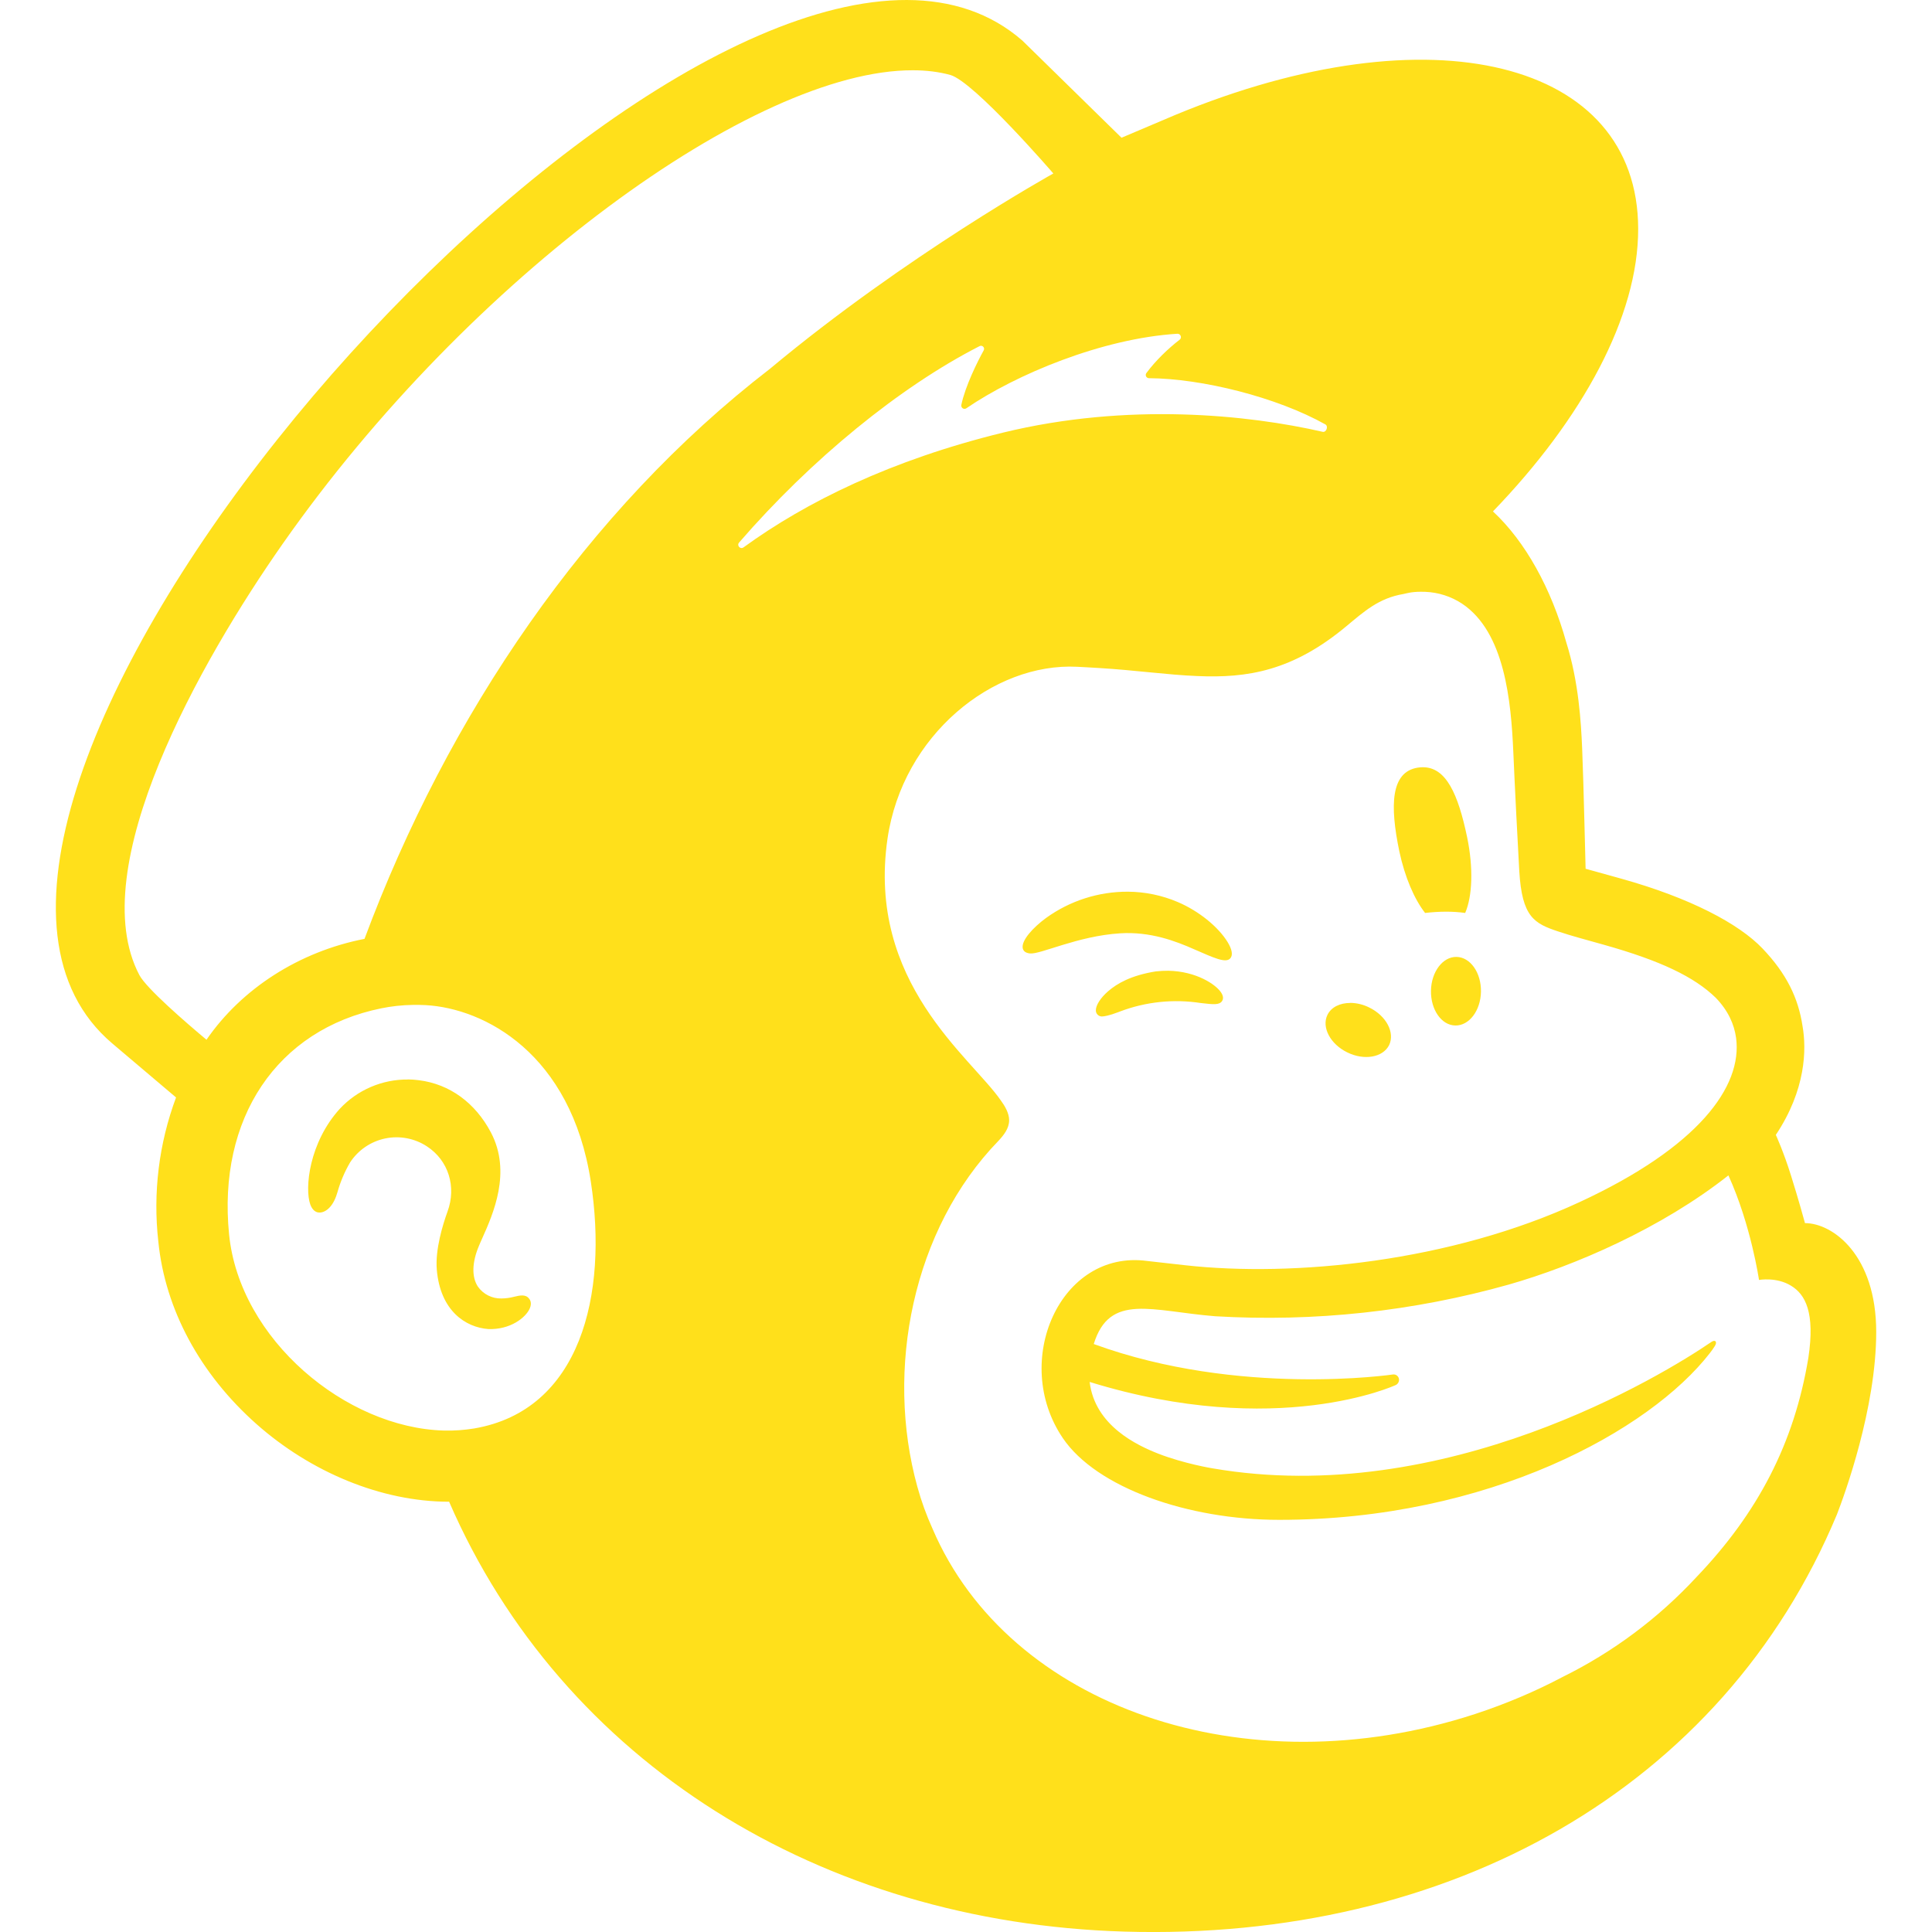
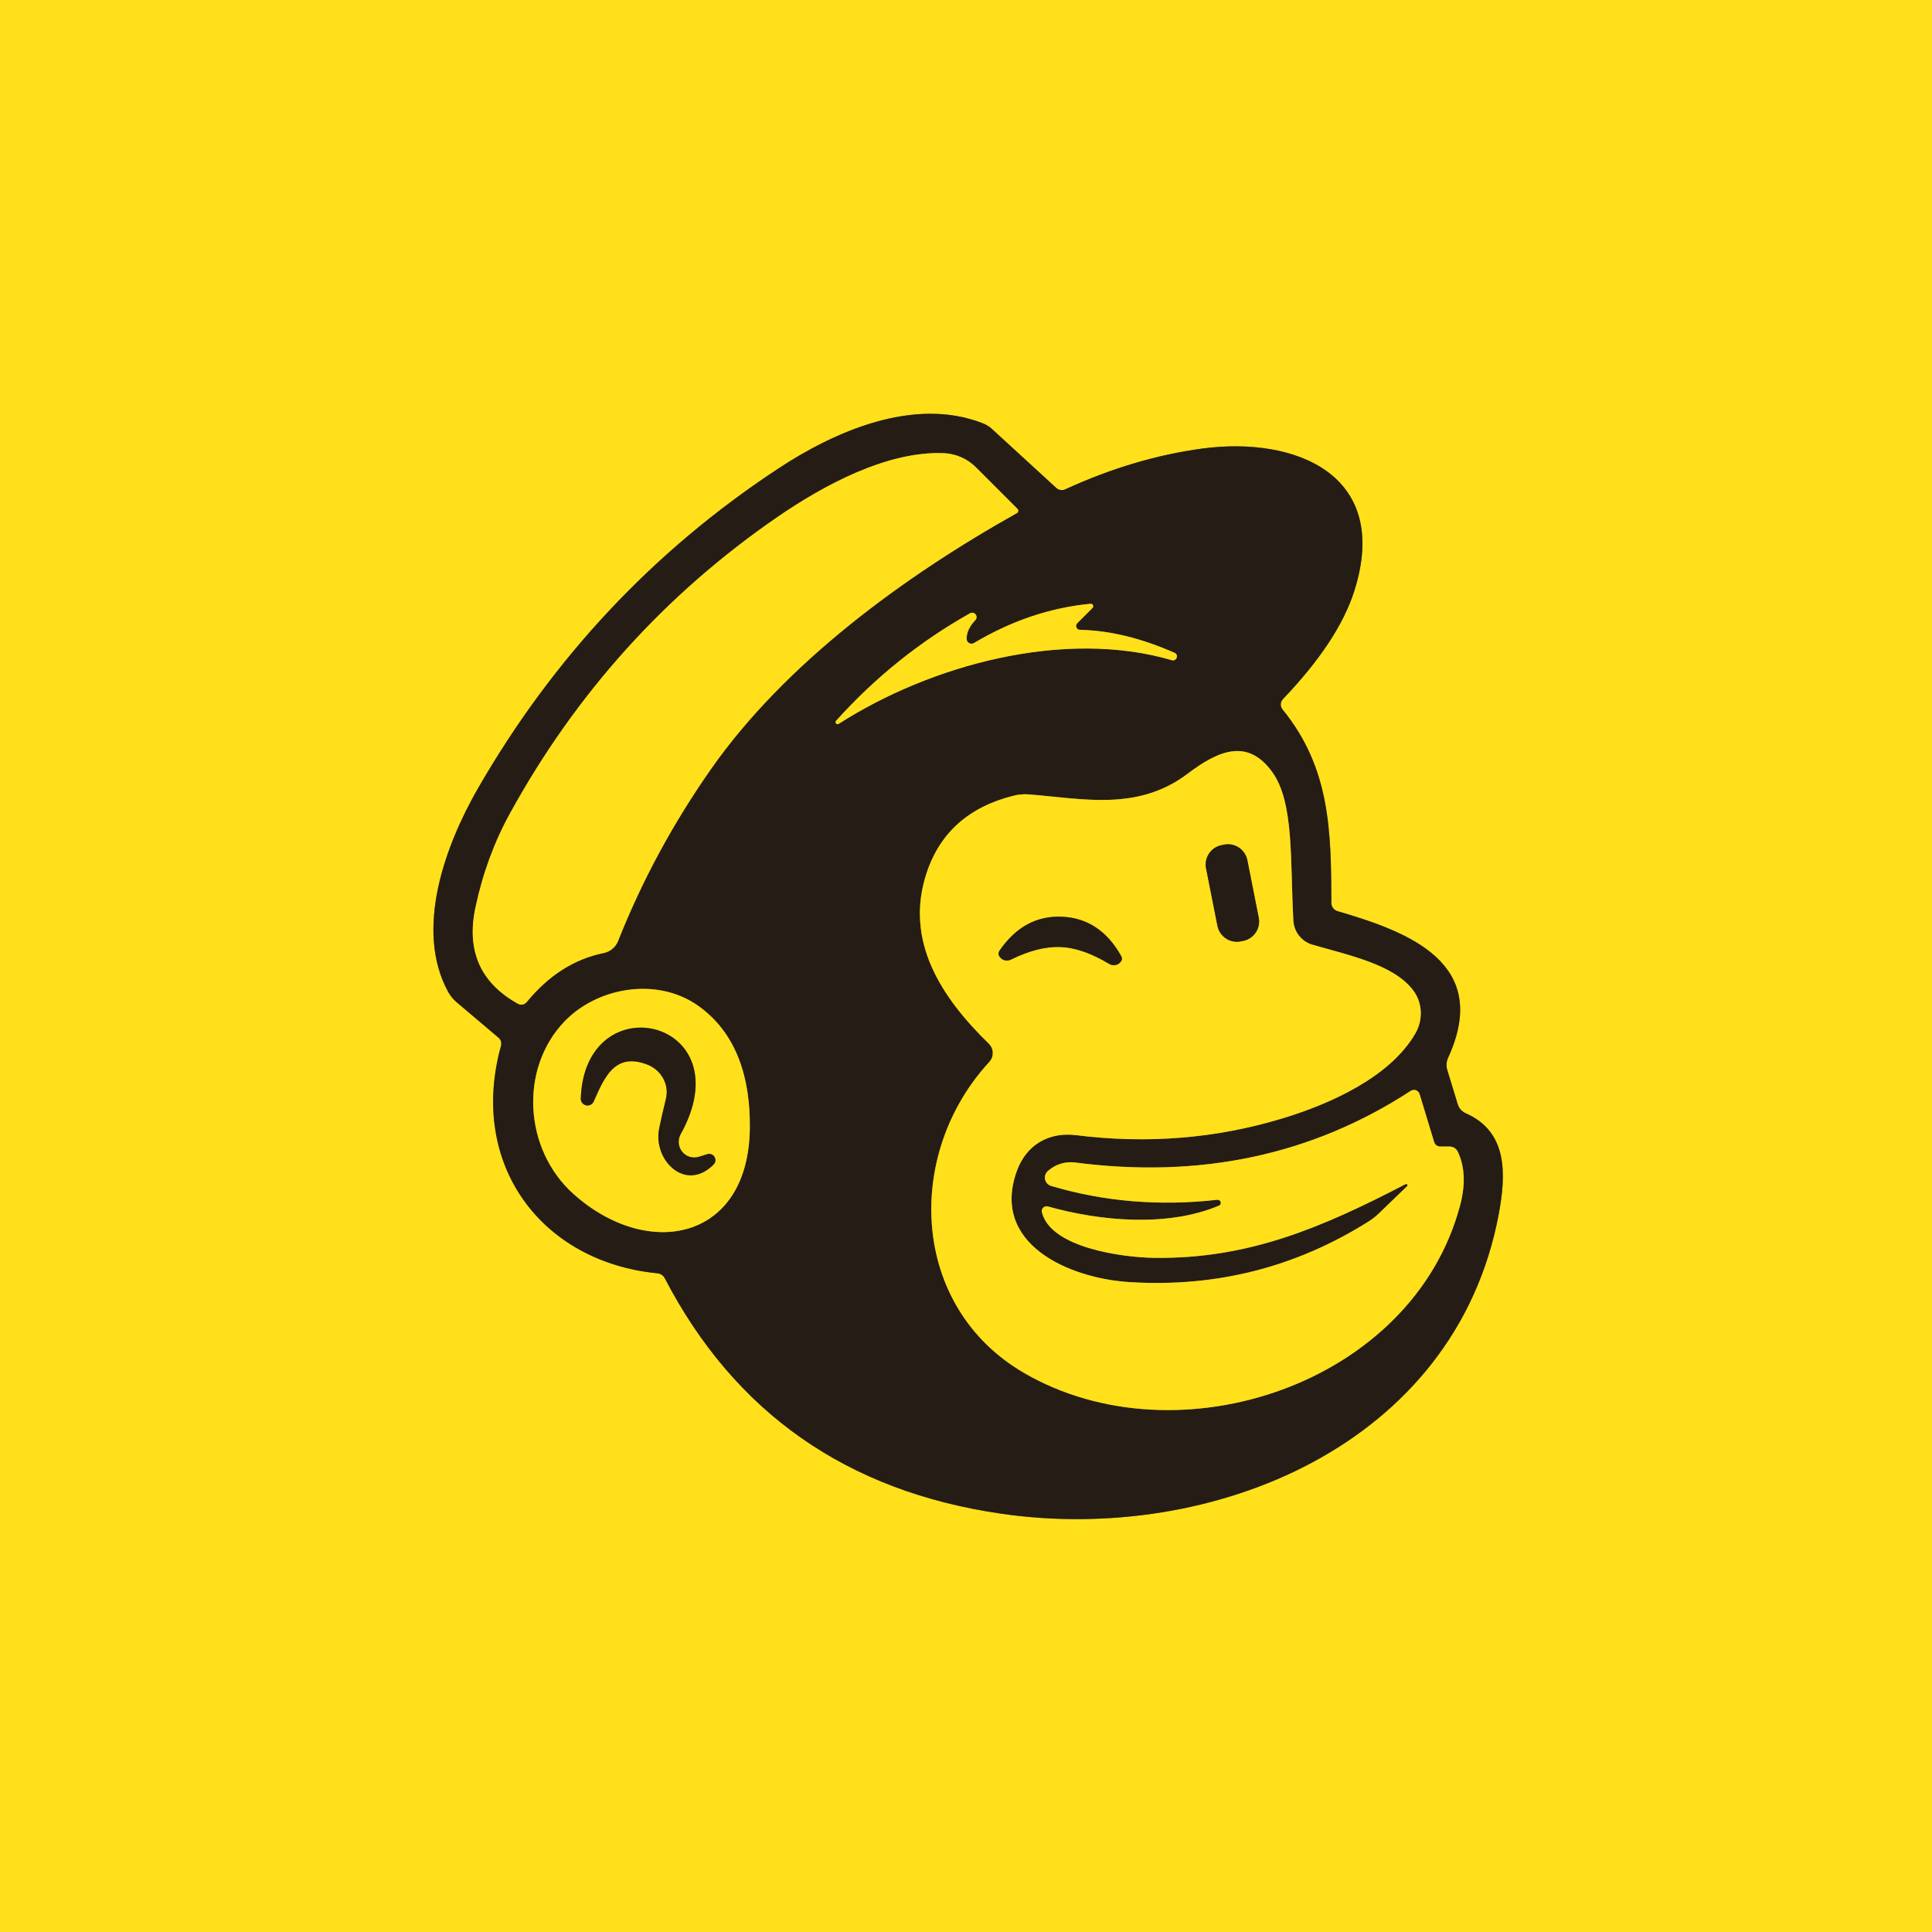
- <svg xmlns="http://www.w3.org/2000/svg" fill="#FFE01B" role="img" viewBox="0 0 24 24">
-   <path d="M11.267 0C6.791-.015-1.82 10.246 1.397 12.964l.79.669a3.88 3.88 0 0 0-.22 1.792c.084.84.518 1.644 1.22 2.266.666.59 1.542.964 2.392.964 1.406 3.24 4.62 5.228 8.386 5.34 4.04.12 7.433-1.776 8.854-5.182.093-.24.488-1.316.488-2.267 0-.956-.54-1.352-.885-1.352-.01-.037-.078-.286-.172-.586-.093-.3-.19-.51-.19-.51.375-.563.382-1.065.332-1.35-.053-.353-.2-.653-.496-.964-.296-.311-.902-.63-1.753-.868l-.446-.124c-.002-.019-.024-1.053-.043-1.497-.014-.32-.042-.822-.197-1.315-.186-.668-.508-1.253-.911-1.627 1.112-1.152 1.806-2.422 1.804-3.511-.003-2.095-2.576-2.729-5.746-1.416l-.672.285A678.22 678.22 0 0 0 12.7.504C12.304.159 11.817.002 11.267 0zm.073.873c.166 0 .322.019.465.058.297.084 1.28 1.224 1.28 1.224s-1.826 1.013-3.52 2.426c-2.28 1.757-4.005 4.311-5.037 7.082-.811.158-1.526.618-1.963 1.253-.261-.218-.748-.64-.834-.804-.698-1.326.761-3.902 1.781-5.357C5.834 3.44 9.37.867 11.34.873zm3.286 3.273c.04-.002.06.05.028.074-.143.11-.299.26-.413.414a.04.04 0 0 0 .031.064c.659.004 1.587.235 2.192.574.041.023.012.103-.034.092-.915-.21-2.414-.369-3.97.01-1.39.34-2.45.863-3.224 1.426-.04.028-.086-.023-.055-.06.896-1.035 1.999-1.935 2.987-2.44.034-.018.07.019.052.052-.079.143-.23.447-.278.678-.007.035.032.063.062.042.615-.42 1.684-.868 2.622-.926zm3.023 3.205l.056.001a.896.896 0 0 1 .456.146c.534.355.61 1.216.638 1.845.015.36.059 1.229.074 1.478.034.571.184.651.487.751.17.057.33.098.563.164.706.198 1.125.4 1.39.658.157.162.23.333.253.497.083.608-.472 1.36-1.942 2.041-1.607.746-3.557.935-4.904.785l-.471-.053c-1.078-.145-1.693 1.247-1.046 2.201.417.615 1.552 1.015 2.688 1.015 2.604 0 4.605-1.111 5.35-2.072a.987.987 0 0 0 .06-.085c.036-.055.006-.085-.04-.054-.608.416-3.31 2.069-6.2 1.571 0 0-.351-.057-.672-.182-.255-.1-.788-.344-.853-.891 2.333.72 3.801.039 3.801.039a.072.072 0 0 0 .042-.072.067.067 0 0 0-.074-.06s-1.911.283-3.718-.378c.197-.64.72-.408 1.51-.345a11.045 11.045 0 0 0 3.647-.394c.818-.234 1.892-.697 2.727-1.356.281.618.38 1.299.38 1.299s.219-.04.4.073c.173.106.299.326.213.895-.176 1.063-.628 1.926-1.387 2.72a5.714 5.714 0 0 1-1.666 1.244c-.34.18-.704.334-1.087.46-2.863.935-5.794-.093-6.739-2.3a3.545 3.545 0 0 1-.189-.522c-.403-1.455-.06-3.2 1.008-4.299.065-.07.132-.153.132-.256 0-.087-.055-.179-.102-.243-.374-.543-1.669-1.466-1.409-3.254.187-1.284 1.31-2.189 2.357-2.135.089.004.177.01.266.015.453.027.85.085 1.223.1.625.028 1.187-.063 1.853-.618.225-.187.405-.35.71-.401.028-.005.092-.028.215-.028zm.022 2.18a.42.42 0 0 0-.06.005c-.335.054-.347.468-.228 1.04.068.32.187.595.32.765.175-.02.343-.022.498 0 .089-.205.104-.557.024-.942-.112-.535-.261-.872-.554-.868zm-3.66 1.546a1.724 1.724 0 0 0-1.016.326c-.16.117-.311.28-.29.378.008.032.031.056.088.063.131.015.592-.217 1.122-.25.374-.023.684.094.923.2.239.104.386.173.443.113.037-.038.026-.11-.031-.204-.118-.192-.36-.387-.618-.497a1.601 1.601 0 0 0-.621-.129zm4.082.81c-.171-.003-.313.186-.317.42-.004.236.131.43.303.432.172.003.314-.185.318-.42.004-.236-.132-.429-.304-.432zm-3.58.172c-.05 0-.102.002-.155.008-.311.05-.483.152-.593.247-.094.082-.152.173-.152.237a.075.075 0 0 0 .075.076c.07 0 .228-.063.228-.063a1.98 1.98 0 0 1 1.001-.104c.157.018.23.027.265-.026.01-.016.022-.049-.01-.1-.063-.103-.311-.269-.66-.275zm2.26.4c-.127 0-.235.051-.283.148-.075.154.035.363.246.466.21.104.443.063.52-.09.075-.155-.035-.364-.246-.467a.542.542 0 0 0-.237-.058zm-11.635.024c.048 0 .098 0 .149.003.73.04 1.806.6 2.052 2.19.217 1.41-.128 2.843-1.449 3.069-.123.02-.248.029-.374.026-1.22-.033-2.539-1.132-2.67-2.435-.145-1.44.591-2.548 1.894-2.811.117-.024.252-.04.398-.042zm-.07.927a1.144 1.144 0 0 0-.847.364c-.38.418-.439.988-.366 1.19.027.073.07.094.1.098.064.008.16-.039.22-.2a1.2 1.2 0 0 0 .017-.052 1.58 1.58 0 0 1 .157-.37.689.689 0 0 1 .955-.199c.266.174.369.5.255.81-.058.161-.154.469-.133.721.043.511.357.717.64.738.274.01.466-.143.515-.256.029-.067.005-.107-.011-.125-.043-.053-.113-.037-.18-.021a.638.638 0 0 1-.16.022.347.347 0 0 1-.294-.148c-.078-.12-.073-.3.013-.504.011-.028.025-.058.04-.092.138-.308.368-.825.11-1.317-.195-.37-.513-.602-.894-.65a1.135 1.135 0 0 0-.138-.01z" />
+ <svg xmlns="http://www.w3.org/2000/svg" version="1.1" viewBox="0.00 0.00 180.00 180.00" width="128" height="128">
+   <g stroke-width="2.00" fill="none" stroke-linecap="butt">
+     <path stroke="#927e18" vector-effect="non-scaling-stroke" d="   M 119.53 65.13   Q 124.70 59.72 126.18 55.05   C 129.61 44.25 120.75 40.63 112.02 41.79   Q 105.65 42.65 99.25 45.59   A 0.76 0.75 53.4 0 1 98.41 45.46   L 92.40 39.95   A 2.77 2.74 76.3 0 0 91.57 39.44   C 85.16 36.92 77.73 40.20 72.46 43.69   Q 55.06 55.16 44.51 73.49   C 41.47 78.78 38.59 86.64 41.76 92.42   A 3.56 3.56 0.0 0 0 42.55 93.38   L 46.45 96.68   A 0.74 0.73 -62.4 0 1 46.68 97.43   C 43.62 108.47 50.42 117.57 61.25 118.63   A 0.86 0.85 78.2 0 1 61.93 119.08   Q 71.72 137.91 93.30 141.03   C 112.89 143.87 135.57 134.71 139.63 113.14   C 140.34 109.35 140.46 105.43 136.56 103.72   A 1.36 1.35 -86.7 0 1 135.81 102.87   L 134.84 99.69   A 1.61 1.61 0.0 0 1 134.92 98.54   C 138.95 89.75 131.30 86.84 124.61 84.89   A 0.80 0.79 8.4 0 1 124.04 84.13   C 124.02 77.40 123.93 71.54 119.49 66.10   A 0.74 0.73 47.8 0 1 119.53 65.13" />
+     <path stroke="#927e18" vector-effect="non-scaling-stroke" d="   M 94.79 47.40   L 90.93 43.54   A 4.52 4.50 68.5 0 0 87.92 42.22   C 82.62 42.01 76.69 45.24 72.43 48.17   Q 56.77 58.95 47.52 75.77   Q 45.31 79.78 44.30 84.53   Q 43.00 90.60 48.26 93.52   A 0.64 0.64 0.0 0 0 49.07 93.36   Q 52.14 89.62 56.25 88.79   A 1.84 1.81 4.7 0 0 57.58 87.68   Q 60.93 79.23 66.25 71.64   C 73.15 61.80 84.17 53.73 94.73 47.81   A 0.26 0.25 53.7 0 0 94.79 47.40" />
+     <path stroke="#927e18" vector-effect="non-scaling-stroke" d="   M 109.63 61.26   A 0.34 0.34 0.0 0 0 109.45 60.83   Q 104.76 58.76 100.60 58.68   A 0.36 0.36 0.0 0 1 100.36 58.07   L 101.79 56.64   A 0.23 0.23 0.0 0 0 101.61 56.25   Q 95.98 56.79 90.74 59.91   A 0.45 0.45 0.0 0 1 90.06 59.54   Q 90.04 58.64 90.88 57.77   A 0.41 0.41 0.0 0 0 90.39 57.13   Q 83.37 61.07 77.89 67.16   A 0.19 0.19 0.0 0 0 78.14 67.44   C 86.74 61.93 99.16 58.57 109.18 61.51   A 0.37 0.36 17.4 0 0 109.63 61.28   L 109.63 61.26" />
+     <path stroke="#927e18" vector-effect="non-scaling-stroke" d="   M 131.08 110.53   L 128.50 113.02   A 6.13 5.74 4.9 0 1 127.51 113.80   Q 117.34 120.21 105.22 119.45   C 99.54 119.09 92.24 115.86 94.76 109.04   C 95.65 106.63 97.75 105.45 100.25 105.76   Q 110.21 107.01 119.48 104.20   C 124.04 102.82 129.54 100.31 131.87 96.28   A 3.72 3.58 -49.1 0 0 131.66 92.26   C 129.85 89.87 125.73 89.01 122.29 88.02   A 2.48 2.47 -83.7 0 1 120.50 85.78   C 120.19 80.11 120.58 74.75 118.52 71.91   C 116.22 68.75 113.50 69.93 110.66 72.08   C 105.98 75.62 100.85 74.40 95.83 74.01   A 4.37 4.31 39.9 0 0 94.49 74.12   Q 88.20 75.66 86.32 81.36   C 84.25 87.67 87.70 92.93 92.13 97.24   A 1.22 1.22 0.0 0 1 92.17 98.94   C 84.25 107.53 84.79 121.75 95.42 127.92   C 109.74 136.23 131.59 128.97 136.03 112.32   Q 136.81 109.40 135.82 107.30   A 0.85 0.84 77.1 0 0 135.06 106.82   L 134.17 106.82   A 0.59 0.57 81.0 0 1 133.62 106.41   L 132.26 101.93   A 0.55 0.55 0.0 0 0 131.44 101.63   Q 117.70 110.59 100.18 108.31   A 3.18 3.16 -61.2 0 0 97.70 109.04   L 97.63 109.10   A 0.81 0.81 0.0 0 0 97.93 110.49   Q 105.33 112.69 113.43 111.78   A 0.29 0.28 29.9 0 1 113.58 112.32   C 108.82 114.34 102.56 113.79 97.62 112.40   A 0.45 0.45 0.0 0 0 97.07 112.94   C 97.89 116.28 104.66 117.15 107.51 117.19   C 116.33 117.32 123.23 114.34 130.94 110.33   A 0.12 0.12 0.0 0 1 131.08 110.53" />
+     <path stroke="#927e18" vector-effect="non-scaling-stroke" d="   M 53.41 111.22   C 60.33 117.44 69.76 115.63 69.86 105.08   C 69.91 100.61 68.73 96.29 65.01 93.68   C 61.13 90.97 55.59 92.03 52.59 95.17   C 48.38 99.56 48.80 107.07 53.41 111.22" />
+     <path stroke="#927e18" vector-effect="non-scaling-stroke" d="   M 116.212 80.141   A 1.84 1.84 0.0 0 0 114.05 78.694   L 113.815 78.74   A 1.84 1.84 0.0 0 0 112.367 80.903   L 113.428 86.259   A 1.84 1.84 0.0 0 0 115.59 87.706   L 115.825 87.66   A 1.84 1.84 0.0 0 0 117.273 85.497   L 116.212 80.141" />
+     <path stroke="#927e18" vector-effect="non-scaling-stroke" d="   M 98.82 88.23   Q 100.88 88.32 103.33 89.80   A 0.83 0.81 29.3 0 0 104.49 89.49   Q 104.59 89.30 104.43 89.02   Q 102.46 85.56 98.94 85.41   Q 95.42 85.26 93.15 88.53   Q 92.97 88.80 93.06 89.00   A 0.83 0.81 -24.4 0 0 94.19 89.40   Q 96.75 88.14 98.82 88.23" />
+     <path stroke="#927e18" vector-effect="non-scaling-stroke" d="   M 65.91 107.53   L 65.10 107.78   A 1.46 1.45 -83.9 0 1 63.41 105.68   C 69.35 94.98 54.50 91.52 54.11 102.34   A 0.63 0.63 0.0 0 0 55.32 102.61   C 56.30 100.39 57.28 97.99 60.35 99.20   A 2.80 2.70 18.2 0 1 62.04 102.40   Q 61.63 104.05 61.41 105.17   C 60.83 108.07 63.86 111.14 66.49 108.49   A 0.58 0.58 0.0 0 0 65.91 107.53" />
+   </g>
+   <path fill="#ffe01b" d="   M 180.00 0.00   L 180.00 180.00   L 0.00 180.00   L 0.00 0.00   L 180.00 0.00   Z   M 119.53 65.13   Q 124.70 59.72 126.18 55.05   C 129.61 44.25 120.75 40.63 112.02 41.79   Q 105.65 42.65 99.25 45.59   A 0.76 0.75 53.4 0 1 98.41 45.46   L 92.40 39.95   A 2.77 2.74 76.3 0 0 91.57 39.44   C 85.16 36.92 77.73 40.20 72.46 43.69   Q 55.06 55.16 44.51 73.49   C 41.47 78.78 38.59 86.64 41.76 92.42   A 3.56 3.56 0.0 0 0 42.55 93.38   L 46.45 96.68   A 0.74 0.73 -62.4 0 1 46.68 97.43   C 43.62 108.47 50.42 117.57 61.25 118.63   A 0.86 0.85 78.2 0 1 61.93 119.08   Q 71.72 137.91 93.30 141.03   C 112.89 143.87 135.57 134.71 139.63 113.14   C 140.34 109.35 140.46 105.43 136.56 103.72   A 1.36 1.35 -86.7 0 1 135.81 102.87   L 134.84 99.69   A 1.61 1.61 0.0 0 1 134.92 98.54   C 138.95 89.75 131.30 86.84 124.61 84.89   A 0.80 0.79 8.4 0 1 124.04 84.13   C 124.02 77.40 123.93 71.54 119.49 66.10   A 0.74 0.73 47.8 0 1 119.53 65.13   Z" />
+   <path fill="#241c15" d="   M 119.49 66.10   C 123.93 71.54 124.02 77.40 124.04 84.13   A 0.80 0.79 8.4 0 0 124.61 84.89   C 131.30 86.84 138.95 89.75 134.92 98.54   A 1.61 1.61 0.0 0 0 134.84 99.69   L 135.81 102.87   A 1.36 1.35 -86.7 0 0 136.56 103.72   C 140.46 105.43 140.34 109.35 139.63 113.14   C 135.57 134.71 112.89 143.87 93.30 141.03   Q 71.72 137.91 61.93 119.08   A 0.86 0.85 78.2 0 0 61.25 118.63   C 50.42 117.57 43.62 108.47 46.68 97.43   A 0.74 0.73 -62.4 0 0 46.45 96.68   L 42.55 93.38   A 3.56 3.56 0.0 0 1 41.76 92.42   C 38.59 86.64 41.47 78.78 44.51 73.49   Q 55.06 55.16 72.46 43.69   C 77.73 40.20 85.16 36.92 91.57 39.44   A 2.77 2.74 76.3 0 1 92.40 39.95   L 98.41 45.46   A 0.76 0.75 53.4 0 0 99.25 45.59   Q 105.65 42.65 112.02 41.79   C 120.75 40.63 129.61 44.25 126.18 55.05   Q 124.70 59.72 119.53 65.13   A 0.74 0.73 47.8 0 0 119.49 66.10   Z   M 94.79 47.40   L 90.93 43.54   A 4.52 4.50 68.5 0 0 87.92 42.22   C 82.62 42.01 76.69 45.24 72.43 48.17   Q 56.77 58.95 47.52 75.77   Q 45.31 79.78 44.30 84.53   Q 43.00 90.60 48.26 93.52   A 0.64 0.64 0.0 0 0 49.07 93.36   Q 52.14 89.62 56.25 88.79   A 1.84 1.81 4.7 0 0 57.58 87.68   Q 60.93 79.23 66.25 71.64   C 73.15 61.80 84.17 53.73 94.73 47.81   A 0.26 0.25 53.7 0 0 94.79 47.40   Z   M 109.63 61.26   A 0.34 0.34 0.0 0 0 109.45 60.83   Q 104.76 58.76 100.60 58.68   A 0.36 0.36 0.0 0 1 100.36 58.07   L 101.79 56.64   A 0.23 0.23 0.0 0 0 101.61 56.25   Q 95.98 56.79 90.74 59.91   A 0.45 0.45 0.0 0 1 90.06 59.54   Q 90.04 58.64 90.88 57.77   A 0.41 0.41 0.0 0 0 90.39 57.13   Q 83.37 61.07 77.89 67.16   A 0.19 0.19 0.0 0 0 78.14 67.44   C 86.74 61.93 99.16 58.57 109.18 61.51   A 0.37 0.36 17.4 0 0 109.63 61.28   L 109.63 61.26   Z   M 131.08 110.53   L 128.50 113.02   A 6.13 5.74 4.9 0 1 127.51 113.80   Q 117.34 120.21 105.22 119.45   C 99.54 119.09 92.24 115.86 94.76 109.04   C 95.65 106.63 97.75 105.45 100.25 105.76   Q 110.21 107.01 119.48 104.20   C 124.04 102.82 129.54 100.31 131.87 96.28   A 3.72 3.58 -49.1 0 0 131.66 92.26   C 129.85 89.87 125.73 89.01 122.29 88.02   A 2.48 2.47 -83.7 0 1 120.50 85.78   C 120.19 80.11 120.58 74.75 118.52 71.91   C 116.22 68.75 113.50 69.93 110.66 72.08   C 105.98 75.62 100.85 74.40 95.83 74.01   A 4.37 4.31 39.9 0 0 94.49 74.12   Q 88.20 75.66 86.32 81.36   C 84.25 87.67 87.70 92.93 92.13 97.24   A 1.22 1.22 0.0 0 1 92.17 98.94   C 84.25 107.53 84.79 121.75 95.42 127.92   C 109.74 136.23 131.59 128.97 136.03 112.32   Q 136.81 109.40 135.82 107.30   A 0.85 0.84 77.1 0 0 135.06 106.82   L 134.17 106.82   A 0.59 0.57 81.0 0 1 133.62 106.41   L 132.26 101.93   A 0.55 0.55 0.0 0 0 131.44 101.63   Q 117.70 110.59 100.18 108.31   A 3.18 3.16 -61.2 0 0 97.70 109.04   L 97.63 109.10   A 0.81 0.81 0.0 0 0 97.93 110.49   Q 105.33 112.69 113.43 111.78   A 0.29 0.28 29.9 0 1 113.58 112.32   C 108.82 114.34 102.56 113.79 97.62 112.40   A 0.45 0.45 0.0 0 0 97.07 112.94   C 97.89 116.28 104.66 117.15 107.51 117.19   C 116.33 117.32 123.23 114.34 130.94 110.33   A 0.12 0.12 0.0 0 1 131.08 110.53   Z   M 53.41 111.22   C 60.33 117.44 69.76 115.63 69.86 105.08   C 69.91 100.61 68.73 96.29 65.01 93.68   C 61.13 90.97 55.59 92.03 52.59 95.17   C 48.38 99.56 48.80 107.07 53.41 111.22   Z" />
+   <path fill="#ffe01b" d="   M 94.79 47.40   A 0.26 0.25 53.7 0 1 94.73 47.81   C 84.17 53.73 73.15 61.80 66.25 71.64   Q 60.93 79.23 57.58 87.68   A 1.84 1.81 4.7 0 1 56.25 88.79   Q 52.14 89.62 49.07 93.36   A 0.64 0.64 0.0 0 1 48.26 93.52   Q 43.00 90.60 44.30 84.53   Q 45.31 79.78 47.52 75.77   Q 56.77 58.95 72.43 48.17   C 76.69 45.24 82.62 42.01 87.92 42.22   A 4.52 4.50 68.5 0 1 90.93 43.54   L 94.79 47.40   Z" />
+   <path fill="#ffe01b" d="   M 109.18 61.51   C 99.16 58.57 86.74 61.93 78.14 67.44   A 0.19 0.19 0.0 0 1 77.89 67.16   Q 83.37 61.07 90.39 57.13   A 0.41 0.41 0.0 0 1 90.88 57.77   Q 90.04 58.64 90.06 59.54   A 0.45 0.45 0.0 0 0 90.74 59.91   Q 95.98 56.79 101.61 56.25   A 0.23 0.23 0.0 0 1 101.79 56.64   L 100.36 58.07   A 0.36 0.36 0.0 0 0 100.60 58.68   Q 104.76 58.76 109.45 60.83   A 0.34 0.34 0.0 0 1 109.63 61.26   L 109.63 61.28   A 0.37 0.36 17.4 0 1 109.18 61.51   Z" />
+   <path fill="#ffe01b" d="   M 131.08 110.53   A 0.12 0.12 0.0 0 0 130.94 110.33   C 123.23 114.34 116.33 117.32 107.51 117.19   C 104.66 117.15 97.89 116.28 97.07 112.94   A 0.45 0.45 0.0 0 1 97.62 112.40   C 102.56 113.79 108.82 114.34 113.58 112.32   A 0.29 0.28 29.9 0 0 113.43 111.78   Q 105.33 112.69 97.93 110.49   A 0.81 0.81 0.0 0 1 97.63 109.10   L 97.70 109.04   A 3.18 3.16 -61.2 0 1 100.18 108.31   Q 117.70 110.59 131.44 101.63   A 0.55 0.55 0.0 0 1 132.26 101.93   L 133.62 106.41   A 0.59 0.57 81.0 0 0 134.17 106.82   L 135.06 106.82   A 0.85 0.84 77.1 0 1 135.82 107.30   Q 136.81 109.40 136.03 112.32   C 131.59 128.97 109.74 136.23 95.42 127.92   C 84.79 121.75 84.25 107.53 92.17 98.94   A 1.22 1.22 0.0 0 0 92.13 97.24   C 87.70 92.93 84.25 87.67 86.32 81.36   Q 88.20 75.66 94.49 74.12   A 4.37 4.31 39.9 0 1 95.83 74.01   C 100.85 74.40 105.98 75.62 110.66 72.08   C 113.50 69.93 116.22 68.75 118.52 71.91   C 120.58 74.75 120.19 80.11 120.50 85.78   A 2.48 2.47 -83.7 0 0 122.29 88.02   C 125.73 89.01 129.85 89.87 131.66 92.26   A 3.72 3.58 -49.1 0 1 131.87 96.28   C 129.54 100.31 124.04 102.82 119.48 104.20   Q 110.21 107.01 100.25 105.76   C 97.75 105.45 95.65 106.63 94.76 109.04   C 92.24 115.86 99.54 119.09 105.22 119.45   Q 117.34 120.21 127.51 113.80   A 6.13 5.74 4.9 0 0 128.50 113.02   L 131.08 110.53   Z   M 116.212 80.141   A 1.84 1.84 0.0 0 0 114.05 78.694   L 113.815 78.74   A 1.84 1.84 0.0 0 0 112.367 80.903   L 113.428 86.259   A 1.84 1.84 0.0 0 0 115.59 87.706   L 115.825 87.66   A 1.84 1.84 0.0 0 0 117.273 85.497   L 116.212 80.141   Z   M 98.82 88.23   Q 100.88 88.32 103.33 89.80   A 0.83 0.81 29.3 0 0 104.49 89.49   Q 104.59 89.30 104.43 89.02   Q 102.46 85.56 98.94 85.41   Q 95.42 85.26 93.15 88.53   Q 92.97 88.80 93.06 89.00   A 0.83 0.81 -24.4 0 0 94.19 89.40   Q 96.75 88.14 98.82 88.23   Z" />
+   <rect fill="#241c15" x="-1.96" y="-4.57" transform="translate(114.82,83.20) rotate(-11.2)" width="3.92" height="9.14" rx="1.84" />
+   <path fill="#241c15" d="   M 98.94 85.41   Q 102.46 85.56 104.43 89.02   Q 104.59 89.30 104.49 89.49   A 0.83 0.81 29.3 0 1 103.33 89.80   Q 100.88 88.32 98.82 88.23   Q 96.75 88.14 94.19 89.40   A 0.83 0.81 -24.4 0 1 93.06 89.00   Q 92.97 88.80 93.15 88.53   Q 95.42 85.26 98.94 85.41   Z" />
+   <path fill="#ffe01b" d="   M 69.86 105.08   C 69.76 115.63 60.33 117.44 53.41 111.22   C 48.80 107.07 48.38 99.56 52.59 95.17   C 55.59 92.03 61.13 90.97 65.01 93.68   C 68.73 96.29 69.91 100.61 69.86 105.08   Z   M 65.91 107.53   L 65.10 107.78   A 1.46 1.45 -83.9 0 1 63.41 105.68   C 69.35 94.98 54.50 91.52 54.11 102.34   A 0.63 0.63 0.0 0 0 55.32 102.61   C 56.30 100.39 57.28 97.99 60.35 99.20   A 2.80 2.70 18.2 0 1 62.04 102.40   Q 61.63 104.05 61.41 105.17   C 60.83 108.07 63.86 111.14 66.49 108.49   A 0.58 0.58 0.0 0 0 65.91 107.53   Z" />
+   <path fill="#241c15" d="   M 65.91 107.53   A 0.58 0.58 0.0 0 1 66.49 108.49   C 63.86 111.14 60.83 108.07 61.41 105.17   Q 61.63 104.05 62.04 102.40   A 2.80 2.70 18.2 0 0 60.35 99.20   C 57.28 97.99 56.30 100.39 55.32 102.61   A 0.63 0.63 0.0 0 1 54.11 102.34   C 54.50 91.52 69.35 94.98 63.41 105.68   A 1.46 1.45 -83.9 0 0 65.10 107.78   L 65.91 107.53   Z" />
</svg>
